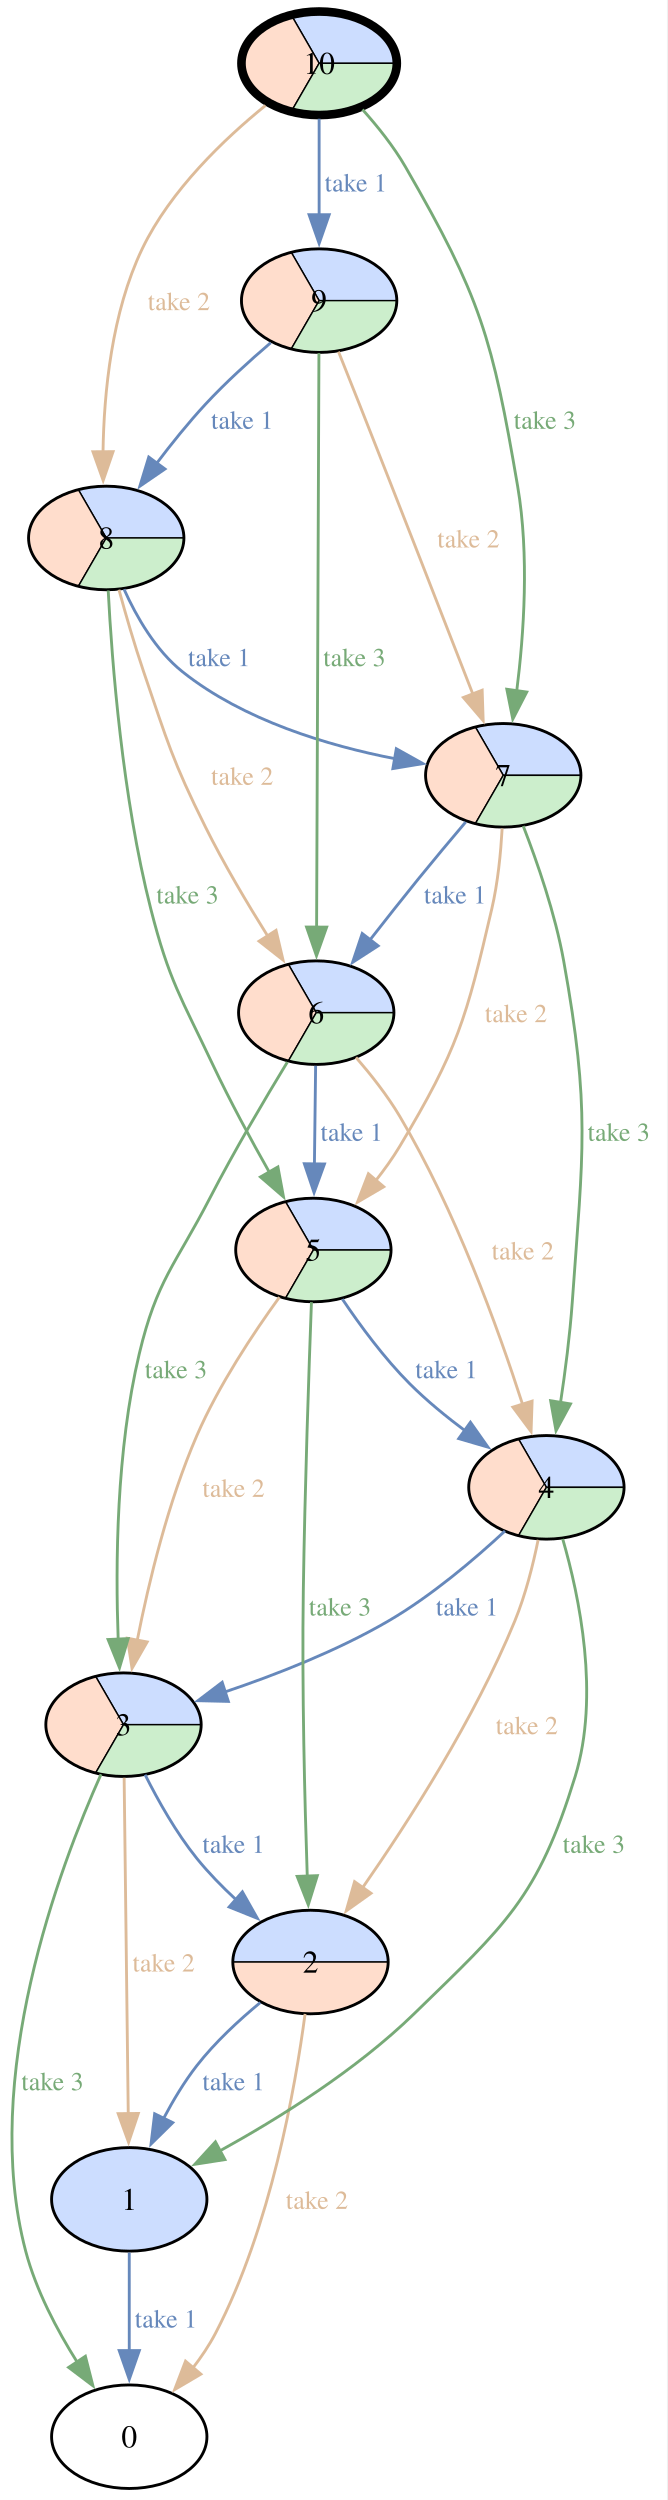
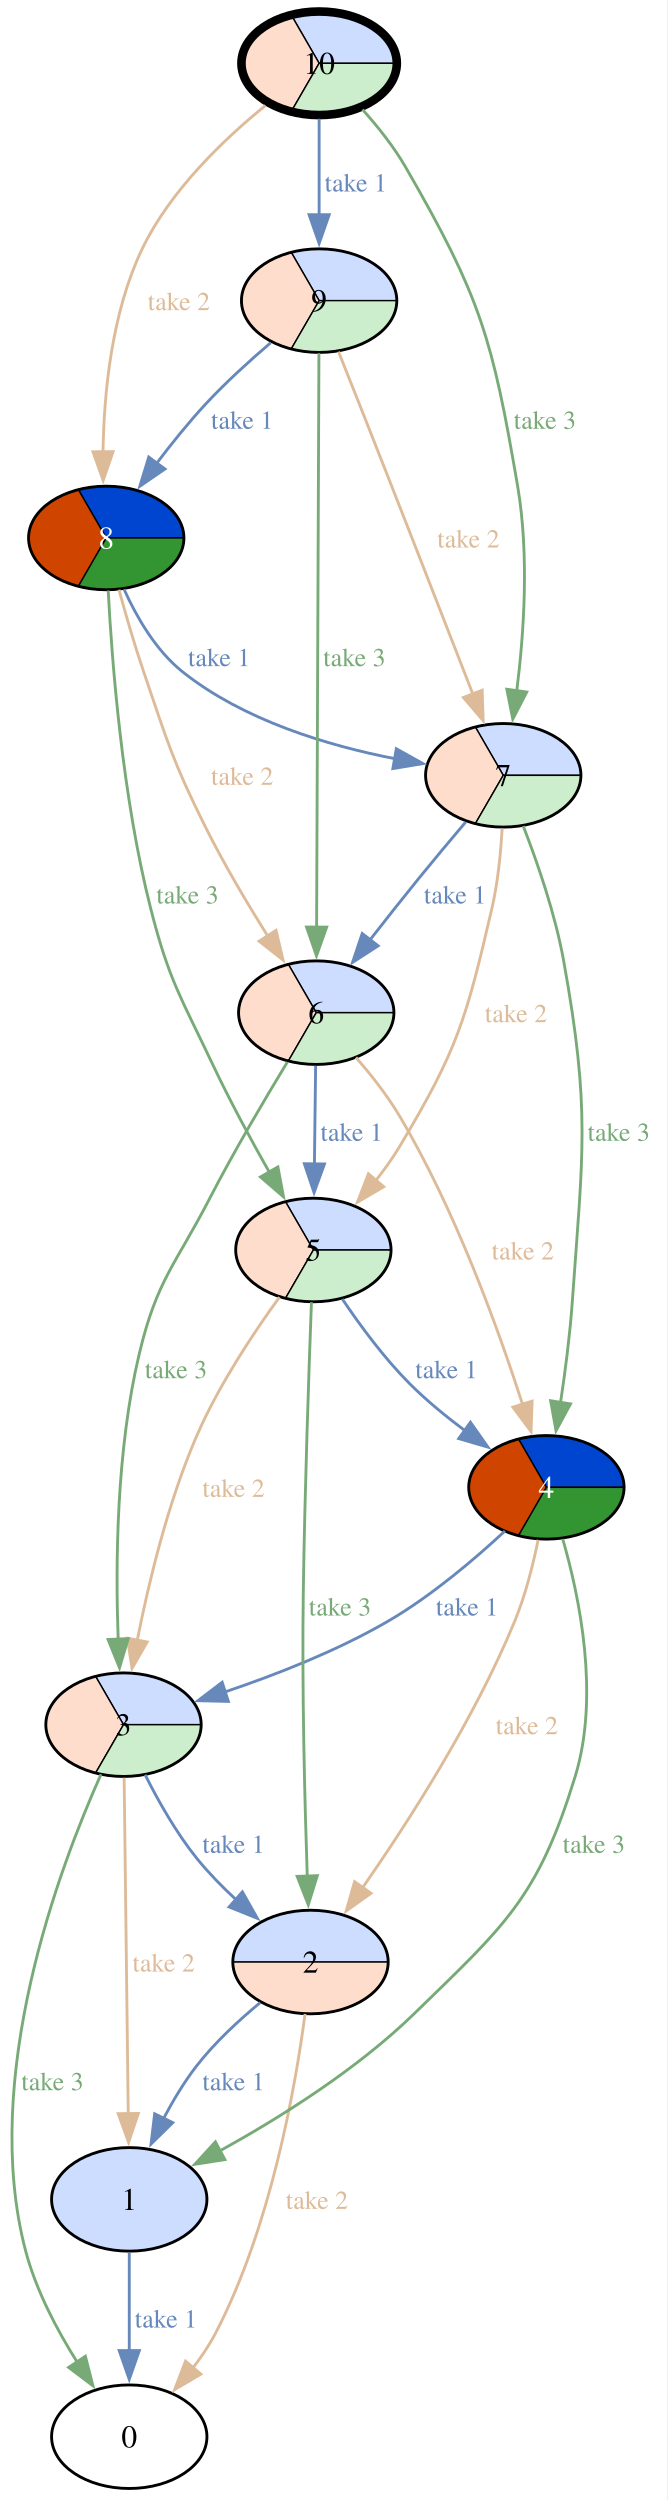
<svg xmlns="http://www.w3.org/2000/svg" width="232pt" height="869pt" viewBox="0.00 0.00 232.00 869.00">
  <g id="graph0" class="graph" transform="scale(1 1) rotate(0) translate(4 865)">
    <polygon fill="white" stroke="none" points="-4,4 -4,-865 227.82,-865 227.82,4 -4,4" />
    <g id="node1" class="node">
      <ellipse fill="none" stroke="black" cx="40.93" cy="-18" rx="27" ry="18" />
      <text xml:space="preserve" text-anchor="middle" x="40.93" y="-14.3" font-family="Times,serif" font-size="11.00">0</text>
    </g>
    <g id="node2" class="node">
      <ellipse fill="#ccddff" stroke="black" cx="40.93" cy="-100.5" rx="27" ry="18" />
      <text xml:space="preserve" text-anchor="middle" x="40.93" y="-96.8" font-family="Times,serif" font-size="11.00">1</text>
    </g>
    <g id="edge1" class="edge">
      <path fill="none" stroke="#6688bb" d="M40.93,-82.03C40.93,-72.01 40.93,-59.18 40.93,-47.71" />
      <polygon fill="#6688bb" stroke="#6688bb" points="44.43,-47.95 40.93,-37.95 37.43,-47.95 44.43,-47.95" />
      <text xml:space="preserve" text-anchor="middle" x="53.68" y="-55.95" font-family="Times,serif" font-size="9.00" fill="#6688bb"> take 1 </text>
    </g>
    <g id="node3" class="node">
      <path fill="#ccddff" stroke="black" stroke-width="0.5" d="M103.93,-183C103.93,-183 130.93,-183 130.93,-183 130.93,-183.59 130.89,-184.18 130.8,-184.76 130.71,-185.35 130.58,-185.93 130.41,-186.51 130.24,-187.09 130.03,-187.66 129.77,-188.23 129.51,-188.79 129.21,-189.34 128.88,-189.89 128.54,-190.43 128.16,-190.97 127.74,-191.49 127.33,-192 126.87,-192.51 126.38,-193 125.89,-193.49 125.36,-193.96 124.8,-194.42 124.24,-194.87 123.65,-195.31 123.02,-195.73 122.4,-196.14 121.74,-196.54 121.06,-196.91 120.38,-197.29 119.67,-197.64 118.93,-197.97 118.2,-198.29 117.44,-198.6 116.66,-198.87 115.88,-199.15 115.08,-199.4 114.26,-199.63 113.45,-199.86 112.61,-200.05 111.77,-200.22 110.92,-200.4 110.07,-200.54 109.2,-200.65 108.33,-200.77 107.46,-200.86 106.58,-200.91 105.7,-200.97 104.81,-201 103.93,-201 103.05,-201 102.16,-200.97 101.28,-200.91 100.41,-200.86 99.53,-200.77 98.66,-200.65 97.8,-200.54 96.94,-200.4 96.09,-200.22 95.25,-200.05 94.42,-199.86 93.6,-199.63 92.78,-199.4 91.98,-199.15 91.2,-198.87 90.42,-198.6 89.67,-198.29 88.93,-197.97 88.2,-197.64 87.49,-197.29 86.8,-196.91 86.12,-196.54 85.46,-196.14 84.84,-195.73 84.21,-195.31 83.62,-194.87 83.06,-194.42 82.5,-193.96 81.97,-193.49 81.48,-193 80.99,-192.51 80.54,-192 80.12,-191.49 79.7,-190.97 79.32,-190.43 78.99,-189.89 78.65,-189.34 78.35,-188.79 78.09,-188.23 77.84,-187.66 77.62,-187.09 77.45,-186.51 77.28,-185.93 77.15,-185.35 77.06,-184.76 76.97,-184.18 76.93,-183.59 76.93,-183 76.93,-183 103.93,-183 103.93,-183" />
      <path fill="#ffddcc" stroke="black" stroke-width="0.5" d="M103.93,-183C103.93,-183 76.93,-183 76.93,-183 76.93,-182.41 76.97,-181.82 77.06,-181.24 77.15,-180.65 77.28,-180.07 77.45,-179.49 77.62,-178.91 77.84,-178.34 78.09,-177.77 78.35,-177.21 78.65,-176.66 78.99,-176.11 79.32,-175.57 79.7,-175.03 80.12,-174.51 80.54,-174 80.99,-173.49 81.48,-173 81.97,-172.51 82.5,-172.04 83.06,-171.58 83.62,-171.13 84.21,-170.69 84.84,-170.27 85.46,-169.86 86.12,-169.46 86.8,-169.09 87.49,-168.71 88.2,-168.36 88.93,-168.03 89.67,-167.71 90.42,-167.4 91.2,-167.13 91.98,-166.85 92.78,-166.6 93.6,-166.37 94.42,-166.14 95.25,-165.95 96.09,-165.78 96.94,-165.6 97.8,-165.46 98.66,-165.35 99.53,-165.23 100.41,-165.14 101.28,-165.09 102.16,-165.03 103.05,-165 103.93,-165 104.81,-165 105.7,-165.03 106.58,-165.09 107.46,-165.14 108.33,-165.23 109.2,-165.35 110.07,-165.46 110.92,-165.6 111.77,-165.78 112.61,-165.95 113.45,-166.14 114.26,-166.37 115.08,-166.6 115.88,-166.85 116.66,-167.13 117.44,-167.4 118.2,-167.71 118.93,-168.03 119.67,-168.36 120.38,-168.71 121.06,-169.09 121.74,-169.46 122.4,-169.86 123.02,-170.27 123.65,-170.69 124.24,-171.13 124.8,-171.58 125.36,-172.04 125.89,-172.51 126.38,-173 126.87,-173.49 127.33,-174 127.74,-174.51 128.16,-175.03 128.54,-175.57 128.88,-176.11 129.21,-176.66 129.51,-177.21 129.77,-177.77 130.03,-178.34 130.24,-178.91 130.41,-179.49 130.58,-180.07 130.71,-180.65 130.8,-181.24 130.89,-181.82 130.93,-182.41 130.93,-183 130.93,-183 103.93,-183 103.93,-183" />
      <ellipse fill="none" stroke="black" cx="103.93" cy="-183" rx="27" ry="18" />
      <text xml:space="preserve" text-anchor="middle" x="103.93" y="-179.3" font-family="Times,serif" font-size="11.00">2</text>
    </g>
    <g id="edge5" class="edge">
      <path fill="none" stroke="#ddbb99" d="M102.04,-164.96C98.68,-139.57 90.13,-90.83 70.93,-54 68.73,-49.77 65.92,-45.61 62.91,-41.72" />
      <polygon fill="#ddbb99" stroke="#ddbb99" points="65.83,-39.75 56.7,-34.37 60.49,-44.27 65.83,-39.75" />
      <text xml:space="preserve" text-anchor="middle" x="106.17" y="-97.2" font-family="Times,serif" font-size="9.00" fill="#ddbb99"> take 2 </text>
    </g>
    <g id="edge6" class="edge">
      <path fill="none" stroke="#6688bb" d="M86.48,-168.92C79.08,-162.81 70.73,-155.1 64.43,-147 60.09,-141.43 56.19,-134.93 52.86,-128.62" />
      <polygon fill="#6688bb" stroke="#6688bb" points="56.05,-127.17 48.5,-119.74 49.76,-130.25 56.05,-127.17" />
      <text xml:space="preserve" text-anchor="middle" x="77.18" y="-138.45" font-family="Times,serif" font-size="9.00" fill="#6688bb"> take 1 </text>
    </g>
    <g id="node4" class="node">
      <path fill="#ccddff" stroke="black" stroke-width="0.5" d="M38.93,-265.5C38.93,-265.5 65.93,-265.5 65.93,-265.5 65.93,-266.23 65.87,-266.95 65.73,-267.68 65.6,-268.4 65.4,-269.11 65.14,-269.82 64.88,-270.52 64.56,-271.22 64.17,-271.9 63.78,-272.58 63.33,-273.24 62.82,-273.88 62.31,-274.53 61.75,-275.15 61.13,-275.75 60.51,-276.35 59.83,-276.92 59.11,-277.46 58.38,-278 57.61,-278.52 56.79,-279 55.97,-279.48 55.11,-279.93 54.21,-280.34 53.31,-280.75 52.38,-281.13 51.41,-281.46 50.45,-281.8 49.45,-282.09 48.43,-282.35 47.41,-282.61 46.36,-282.82 45.3,-282.99 44.24,-283.16 43.17,-283.29 42.09,-283.38 41,-283.46 39.91,-283.5 38.82,-283.5 37.73,-283.5 36.64,-283.45 35.56,-283.36 34.48,-283.27 33.41,-283.13 32.35,-282.96 31.29,-282.78 30.25,-282.56 29.23,-282.3 29.23,-282.3 38.93,-265.5 38.93,-265.5" />
      <path fill="#ffddcc" stroke="black" stroke-width="0.5" d="M38.93,-265.5C38.93,-265.5 29.23,-282.3 29.23,-282.3 27.97,-281.97 26.74,-281.59 25.57,-281.14 24.39,-280.69 23.26,-280.19 22.2,-279.63 21.14,-279.07 20.14,-278.46 19.21,-277.8 18.29,-277.14 17.44,-276.43 16.67,-275.69 15.91,-274.94 15.22,-274.16 14.63,-273.35 14.04,-272.54 13.55,-271.7 13.14,-270.83 12.74,-269.97 12.44,-269.09 12.24,-268.2 12.03,-267.3 11.93,-266.4 11.93,-265.5 11.93,-264.6 12.03,-263.7 12.24,-262.8 12.44,-261.91 12.74,-261.03 13.14,-260.17 13.55,-259.3 14.04,-258.46 14.63,-257.65 15.22,-256.84 15.91,-256.06 16.67,-255.31 17.44,-254.57 18.29,-253.86 19.21,-253.2 20.14,-252.54 21.14,-251.93 22.2,-251.37 23.26,-250.81 24.39,-250.31 25.57,-249.86 26.74,-249.41 27.97,-249.03 29.23,-248.7 29.23,-248.7 38.93,-265.5 38.93,-265.5" />
      <path fill="#cceecc" stroke="black" stroke-width="0.5" d="M38.93,-265.5C38.93,-265.5 29.23,-248.7 29.23,-248.7 30.25,-248.44 31.29,-248.22 32.35,-248.04 33.41,-247.87 34.48,-247.73 35.56,-247.64 36.64,-247.55 37.73,-247.5 38.82,-247.5 39.91,-247.5 41,-247.54 42.09,-247.62 43.17,-247.71 44.24,-247.84 45.3,-248.01 46.36,-248.18 47.41,-248.39 48.43,-248.65 49.45,-248.91 50.45,-249.2 51.41,-249.54 52.38,-249.87 53.31,-250.25 54.21,-250.66 55.11,-251.07 55.97,-251.52 56.79,-252 57.61,-252.48 58.38,-253 59.11,-253.54 59.83,-254.08 60.51,-254.65 61.13,-255.25 61.75,-255.85 62.31,-256.47 62.82,-257.12 63.33,-257.76 63.78,-258.42 64.17,-259.1 64.56,-259.78 64.88,-260.48 65.14,-261.18 65.4,-261.89 65.6,-262.6 65.73,-263.32 65.87,-264.05 65.93,-264.77 65.93,-265.5 65.93,-265.5 38.93,-265.5 38.93,-265.5" />
      <ellipse fill="none" stroke="black" cx="38.93" cy="-265.5" rx="27" ry="18" />
      <text xml:space="preserve" text-anchor="middle" x="38.93" y="-261.8" font-family="Times,serif" font-size="11.00">3</text>
    </g>
    <g id="edge7" class="edge">
      <path fill="none" stroke="#77aa77" d="M31.12,-248.26C16.75,-216.23 -10.97,-142.8 4.93,-82.5 8.52,-68.9 15.77,-55.15 22.82,-43.94" />
      <polygon fill="#77aa77" stroke="#77aa77" points="25.68,-45.97 28.3,-35.7 19.85,-42.09 25.68,-45.97" />
      <text xml:space="preserve" text-anchor="middle" x="14.24" y="-138.45" font-family="Times,serif" font-size="9.00" fill="#77aa77"> take 3 </text>
    </g>
    <g id="edge8" class="edge">
      <path fill="none" stroke="#ddbb99" d="M39.15,-247.06C39.49,-219.11 40.16,-164.04 40.58,-130.22" />
      <polygon fill="#ddbb99" stroke="#ddbb99" points="44.08,-130.37 40.7,-120.33 37.08,-130.29 44.08,-130.37" />
      <text xml:space="preserve" text-anchor="middle" x="52.88" y="-179.7" font-family="Times,serif" font-size="9.00" fill="#ddbb99"> take 2 </text>
    </g>
    <g id="edge9" class="edge">
      <path fill="none" stroke="#6688bb" d="M46.44,-248.09C50.98,-239.05 57.27,-227.88 64.43,-219 68.46,-214.01 73.23,-209.13 78.05,-204.67" />
      <polygon fill="#6688bb" stroke="#6688bb" points="80.25,-207.4 85.47,-198.18 75.64,-202.13 80.25,-207.4" />
      <text xml:space="preserve" text-anchor="middle" x="77.18" y="-220.95" font-family="Times,serif" font-size="9.00" fill="#6688bb"> take 1 </text>
    </g>
    <g id="node5" class="node">
-       <path fill="#ccddff" stroke="black" stroke-width="0.5" d="M185.93,-348C185.93,-348 212.93,-348 212.93,-348 212.93,-348.73 212.87,-349.45 212.73,-350.18 212.6,-350.9 212.4,-351.61 212.14,-352.32 211.88,-353.02 211.56,-353.72 211.17,-354.4 210.78,-355.08 210.33,-355.74 209.82,-356.38 209.31,-357.03 208.75,-357.65 208.13,-358.25 207.51,-358.85 206.83,-359.42 206.11,-359.96 205.38,-360.5 204.61,-361.02 203.79,-361.5 202.97,-361.98 202.11,-362.43 201.21,-362.84 200.31,-363.25 199.38,-363.63 198.41,-363.96 197.45,-364.3 196.45,-364.59 195.43,-364.85 194.41,-365.11 193.36,-365.32 192.3,-365.49 191.24,-365.66 190.17,-365.79 189.09,-365.88 188,-365.96 186.91,-366 185.82,-366 184.73,-366 183.64,-365.95 182.56,-365.86 181.48,-365.77 180.41,-365.63 179.35,-365.46 178.29,-365.28 177.25,-365.06 176.23,-364.8 176.23,-364.8 185.93,-348 185.93,-348" />
-       <path fill="#ffddcc" stroke="black" stroke-width="0.5" d="M185.93,-348C185.93,-348 176.23,-364.8 176.23,-364.8 174.97,-364.47 173.74,-364.09 172.57,-363.64 171.39,-363.19 170.26,-362.69 169.2,-362.13 168.14,-361.57 167.14,-360.96 166.21,-360.3 165.29,-359.64 164.44,-358.93 163.67,-358.19 162.91,-357.44 162.22,-356.66 161.63,-355.85 161.04,-355.04 160.55,-354.2 160.14,-353.33 159.74,-352.47 159.44,-351.59 159.24,-350.7 159.03,-349.8 158.93,-348.9 158.93,-348 158.93,-347.1 159.03,-346.2 159.24,-345.3 159.44,-344.41 159.74,-343.53 160.14,-342.67 160.55,-341.8 161.04,-340.96 161.63,-340.15 162.22,-339.34 162.91,-338.56 163.67,-337.81 164.44,-337.07 165.29,-336.36 166.21,-335.7 167.14,-335.04 168.14,-334.43 169.2,-333.87 170.26,-333.31 171.39,-332.81 172.57,-332.36 173.74,-331.91 174.97,-331.53 176.23,-331.2 176.23,-331.2 185.93,-348 185.93,-348" />
-       <path fill="#cceecc" stroke="black" stroke-width="0.5" d="M185.93,-348C185.93,-348 176.23,-331.2 176.23,-331.2 177.25,-330.94 178.29,-330.72 179.35,-330.54 180.41,-330.37 181.48,-330.23 182.56,-330.14 183.64,-330.05 184.73,-330 185.82,-330 186.91,-330 188,-330.04 189.09,-330.12 190.17,-330.21 191.24,-330.34 192.3,-330.51 193.36,-330.68 194.41,-330.89 195.43,-331.15 196.45,-331.41 197.45,-331.7 198.41,-332.04 199.38,-332.37 200.31,-332.75 201.21,-333.16 202.11,-333.57 202.97,-334.02 203.79,-334.5 204.61,-334.98 205.38,-335.5 206.11,-336.04 206.83,-336.58 207.51,-337.15 208.13,-337.75 208.75,-338.35 209.31,-338.97 209.82,-339.62 210.33,-340.26 210.78,-340.92 211.17,-341.6 211.56,-342.28 211.88,-342.98 212.14,-343.68 212.4,-344.39 212.6,-345.1 212.73,-345.82 212.87,-346.55 212.93,-347.27 212.93,-348 212.93,-348 185.93,-348 185.93,-348" />
+       <path fill="#0045cf" stroke="black" stroke-width="0.5" d="M185.93,-348C185.93,-348 212.93,-348 212.93,-348 212.93,-348.73 212.87,-349.45 212.73,-350.18 212.6,-350.9 212.4,-351.61 212.14,-352.32 211.88,-353.02 211.56,-353.72 211.17,-354.4 210.78,-355.08 210.33,-355.74 209.82,-356.38 209.31,-357.03 208.75,-357.65 208.13,-358.25 207.51,-358.85 206.83,-359.42 206.11,-359.96 205.38,-360.5 204.61,-361.02 203.79,-361.5 202.97,-361.98 202.11,-362.43 201.21,-362.84 200.31,-363.25 199.38,-363.63 198.41,-363.96 197.45,-364.3 196.45,-364.59 195.43,-364.85 194.41,-365.11 193.36,-365.32 192.3,-365.49 191.24,-365.66 190.17,-365.79 189.09,-365.88 188,-365.96 186.91,-366 185.82,-366 184.73,-366 183.64,-365.95 182.56,-365.86 181.48,-365.77 180.41,-365.63 179.35,-365.46 178.29,-365.28 177.25,-365.06 176.23,-364.8 176.23,-364.8 185.93,-348 185.93,-348" />
+       <path fill="#cf4500" stroke="black" stroke-width="0.5" d="M185.93,-348C185.93,-348 176.23,-364.8 176.23,-364.8 174.97,-364.47 173.74,-364.09 172.57,-363.64 171.39,-363.19 170.26,-362.69 169.2,-362.13 168.14,-361.57 167.14,-360.96 166.21,-360.3 165.29,-359.64 164.44,-358.93 163.67,-358.19 162.91,-357.44 162.22,-356.66 161.63,-355.85 161.04,-355.04 160.55,-354.2 160.14,-353.33 159.74,-352.47 159.44,-351.59 159.24,-350.7 159.03,-349.8 158.93,-348.9 158.93,-348 158.93,-347.1 159.03,-346.2 159.24,-345.3 159.44,-344.41 159.74,-343.53 160.14,-342.67 160.55,-341.8 161.04,-340.96 161.63,-340.15 162.22,-339.34 162.91,-338.56 163.67,-337.81 164.44,-337.07 165.29,-336.36 166.21,-335.7 167.14,-335.04 168.14,-334.43 169.2,-333.87 170.26,-333.31 171.39,-332.81 172.57,-332.36 173.74,-331.91 174.97,-331.53 176.23,-331.2 176.23,-331.2 185.93,-348 185.93,-348" />
+       <path fill="#329532" stroke="black" stroke-width="0.5" d="M185.93,-348C185.93,-348 176.23,-331.2 176.23,-331.2 177.25,-330.94 178.29,-330.72 179.35,-330.54 180.41,-330.37 181.48,-330.23 182.56,-330.14 183.64,-330.05 184.73,-330 185.82,-330 186.91,-330 188,-330.04 189.09,-330.12 190.17,-330.21 191.24,-330.34 192.3,-330.51 193.36,-330.68 194.41,-330.89 195.43,-331.15 196.45,-331.41 197.45,-331.7 198.41,-332.04 199.38,-332.37 200.31,-332.75 201.21,-333.16 202.11,-333.57 202.97,-334.02 203.79,-334.5 204.61,-334.98 205.38,-335.5 206.11,-336.04 206.83,-336.58 207.51,-337.15 208.13,-337.75 208.75,-338.35 209.31,-338.97 209.82,-339.62 210.33,-340.26 210.78,-340.92 211.17,-341.6 211.56,-342.28 211.88,-342.98 212.14,-343.68 212.4,-344.39 212.6,-345.1 212.73,-345.82 212.87,-346.55 212.93,-347.27 212.93,-348 212.93,-348 185.93,-348 185.93,-348" />
      <ellipse fill="none" stroke="black" cx="185.93" cy="-348" rx="27" ry="18" />
-       <text xml:space="preserve" text-anchor="middle" x="185.93" y="-344.3" font-family="Times,serif" font-size="11.00">4</text>
+       <text xml:space="preserve" text-anchor="middle" x="185.93" y="-344.3" font-family="Times,serif" font-size="11.00" fill="white">4</text>
    </g>
    <g id="edge10" class="edge">
      <path fill="none" stroke="#77aa77" d="M191.6,-330.05C197.43,-309.93 204.55,-275.55 195.93,-247.5 182.91,-205.14 171.67,-195.93 139.93,-165 119.91,-145.5 93,-128.7 72.29,-117.28" />
      <polygon fill="#77aa77" stroke="#77aa77" points="74.18,-114.33 63.72,-112.69 70.88,-120.5 74.18,-114.33" />
      <text xml:space="preserve" text-anchor="middle" x="202.42" y="-220.95" font-family="Times,serif" font-size="9.00" fill="#77aa77"> take 3 </text>
    </g>
    <g id="edge11" class="edge">
      <path fill="none" stroke="#ddbb99" d="M183.06,-329.76C181.29,-321.08 178.64,-310.52 174.93,-301.5 160.95,-267.52 138.05,-231.85 122.05,-208.85" />
      <polygon fill="#ddbb99" stroke="#ddbb99" points="124.96,-206.9 116.33,-200.75 119.25,-210.94 124.96,-206.9" />
      <text xml:space="preserve" text-anchor="middle" x="179.13" y="-262.2" font-family="Times,serif" font-size="9.00" fill="#ddbb99"> take 2 </text>
    </g>
    <g id="edge12" class="edge">
      <path fill="none" stroke="#6688bb" d="M171.52,-332.82C160.97,-323.02 145.92,-310.23 130.93,-301.5 113.16,-291.15 91.77,-282.8 74.09,-276.85" />
      <polygon fill="#6688bb" stroke="#6688bb" points="75.38,-273.59 64.79,-273.84 73.23,-280.25 75.38,-273.59" />
      <text xml:space="preserve" text-anchor="middle" x="158.34" y="-303.45" font-family="Times,serif" font-size="9.00" fill="#6688bb"> take 1 </text>
    </g>
    <g id="node6" class="node">
      <path fill="#ccddff" stroke="black" stroke-width="0.5" d="M104.93,-430.5C104.93,-430.5 131.93,-430.5 131.93,-430.5 131.93,-431.23 131.87,-431.95 131.73,-432.68 131.6,-433.4 131.4,-434.11 131.14,-434.82 130.88,-435.52 130.56,-436.22 130.17,-436.9 129.78,-437.58 129.33,-438.24 128.82,-438.88 128.31,-439.53 127.75,-440.15 127.13,-440.75 126.51,-441.35 125.83,-441.92 125.11,-442.46 124.38,-443 123.61,-443.52 122.79,-444 121.97,-444.48 121.11,-444.93 120.21,-445.34 119.31,-445.75 118.38,-446.13 117.41,-446.46 116.45,-446.8 115.45,-447.09 114.43,-447.35 113.41,-447.61 112.36,-447.82 111.3,-447.99 110.24,-448.16 109.17,-448.29 108.09,-448.38 107,-448.46 105.91,-448.5 104.82,-448.5 103.73,-448.5 102.64,-448.45 101.56,-448.36 100.48,-448.27 99.41,-448.13 98.35,-447.96 97.29,-447.78 96.25,-447.56 95.23,-447.3 95.23,-447.3 104.93,-430.5 104.93,-430.5" />
      <path fill="#ffddcc" stroke="black" stroke-width="0.5" d="M104.93,-430.5C104.93,-430.5 95.23,-447.3 95.23,-447.3 93.97,-446.97 92.74,-446.59 91.57,-446.14 90.39,-445.69 89.26,-445.19 88.2,-444.63 87.14,-444.07 86.14,-443.46 85.21,-442.8 84.29,-442.14 83.44,-441.43 82.67,-440.69 81.91,-439.94 81.22,-439.16 80.63,-438.35 80.04,-437.54 79.55,-436.7 79.14,-435.83 78.74,-434.97 78.44,-434.09 78.24,-433.2 78.03,-432.3 77.93,-431.4 77.93,-430.5 77.93,-429.6 78.03,-428.7 78.24,-427.8 78.44,-426.91 78.74,-426.03 79.14,-425.17 79.55,-424.3 80.04,-423.46 80.63,-422.65 81.22,-421.84 81.91,-421.06 82.67,-420.31 83.44,-419.57 84.29,-418.86 85.21,-418.2 86.14,-417.54 87.14,-416.93 88.2,-416.37 89.26,-415.81 90.39,-415.31 91.57,-414.86 92.74,-414.41 93.97,-414.03 95.23,-413.7 95.23,-413.7 104.93,-430.5 104.93,-430.5" />
      <path fill="#cceecc" stroke="black" stroke-width="0.5" d="M104.93,-430.5C104.93,-430.5 95.23,-413.7 95.23,-413.7 96.25,-413.44 97.29,-413.22 98.35,-413.04 99.41,-412.87 100.48,-412.73 101.56,-412.64 102.64,-412.55 103.73,-412.5 104.82,-412.5 105.91,-412.5 107,-412.54 108.09,-412.62 109.17,-412.71 110.24,-412.84 111.3,-413.01 112.36,-413.18 113.41,-413.39 114.43,-413.65 115.45,-413.91 116.45,-414.2 117.41,-414.54 118.38,-414.87 119.31,-415.25 120.21,-415.66 121.11,-416.07 121.97,-416.52 122.79,-417 123.61,-417.48 124.38,-418 125.11,-418.54 125.83,-419.08 126.51,-419.65 127.13,-420.25 127.75,-420.85 128.31,-421.47 128.82,-422.12 129.33,-422.76 129.78,-423.42 130.17,-424.1 130.56,-424.78 130.88,-425.48 131.14,-426.18 131.4,-426.89 131.6,-427.6 131.73,-428.32 131.87,-429.05 131.93,-429.77 131.93,-430.5 131.93,-430.5 104.93,-430.5 104.93,-430.5" />
      <ellipse fill="none" stroke="black" cx="104.93" cy="-430.5" rx="27" ry="18" />
      <text xml:space="preserve" text-anchor="middle" x="104.93" y="-426.8" font-family="Times,serif" font-size="11.00">5</text>
    </g>
    <g id="edge13" class="edge">
      <path fill="none" stroke="#77aa77" d="M104.26,-412.38C103.4,-389.51 101.96,-347.71 101.43,-312 100.92,-277.85 101.93,-238.58 102.81,-212.64" />
      <polygon fill="#77aa77" stroke="#77aa77" points="106.3,-213.02 103.16,-202.9 99.3,-212.77 106.3,-213.02" />
      <text xml:space="preserve" text-anchor="middle" x="114.18" y="-303.45" font-family="Times,serif" font-size="9.00" fill="#77aa77"> take 3 </text>
    </g>
    <g id="edge14" class="edge">
      <path fill="none" stroke="#ddbb99" d="M93.13,-414.1C84.13,-401.7 72.03,-383.51 64.43,-366 54.45,-343 47.74,-315.24 43.72,-294.9" />
      <polygon fill="#ddbb99" stroke="#ddbb99" points="47.16,-294.26 41.89,-285.07 40.28,-295.55 47.16,-294.26" />
      <text xml:space="preserve" text-anchor="middle" x="77.18" y="-344.7" font-family="Times,serif" font-size="9.00" fill="#ddbb99"> take 2 </text>
    </g>
    <g id="edge15" class="edge">
      <path fill="none" stroke="#6688bb" d="M115.02,-413.41C121.18,-404.26 129.55,-392.88 138.43,-384 144.31,-378.12 151.23,-372.46 157.94,-367.46" />
      <polygon fill="#6688bb" stroke="#6688bb" points="159.52,-370.63 165.62,-361.97 155.45,-364.94 159.52,-370.63" />
      <text xml:space="preserve" text-anchor="middle" x="151.18" y="-385.95" font-family="Times,serif" font-size="9.00" fill="#6688bb"> take 1 </text>
    </g>
    <g id="node7" class="node">
      <path fill="#ccddff" stroke="black" stroke-width="0.5" d="M105.93,-513C105.93,-513 132.93,-513 132.93,-513 132.93,-513.73 132.87,-514.45 132.73,-515.18 132.6,-515.9 132.4,-516.61 132.14,-517.32 131.88,-518.02 131.56,-518.72 131.17,-519.4 130.78,-520.08 130.33,-520.74 129.82,-521.38 129.31,-522.03 128.75,-522.65 128.13,-523.25 127.51,-523.85 126.83,-524.42 126.11,-524.96 125.38,-525.5 124.61,-526.02 123.79,-526.5 122.97,-526.98 122.11,-527.43 121.21,-527.84 120.31,-528.25 119.38,-528.63 118.41,-528.96 117.45,-529.3 116.45,-529.59 115.43,-529.85 114.41,-530.11 113.36,-530.32 112.3,-530.49 111.24,-530.66 110.17,-530.79 109.09,-530.88 108,-530.96 106.91,-531 105.82,-531 104.73,-531 103.64,-530.95 102.56,-530.86 101.48,-530.77 100.41,-530.63 99.35,-530.46 98.29,-530.28 97.25,-530.06 96.23,-529.8 96.23,-529.8 105.93,-513 105.93,-513" />
      <path fill="#ffddcc" stroke="black" stroke-width="0.5" d="M105.93,-513C105.93,-513 96.23,-529.8 96.23,-529.8 94.97,-529.47 93.74,-529.09 92.57,-528.64 91.39,-528.19 90.26,-527.69 89.2,-527.13 88.14,-526.57 87.14,-525.96 86.21,-525.3 85.29,-524.64 84.44,-523.93 83.67,-523.19 82.91,-522.44 82.22,-521.66 81.63,-520.85 81.04,-520.04 80.55,-519.2 80.14,-518.33 79.74,-517.47 79.44,-516.59 79.24,-515.7 79.03,-514.8 78.93,-513.9 78.93,-513 78.93,-512.1 79.03,-511.2 79.24,-510.3 79.44,-509.41 79.74,-508.53 80.14,-507.67 80.55,-506.8 81.04,-505.96 81.63,-505.15 82.22,-504.34 82.91,-503.56 83.67,-502.81 84.44,-502.07 85.29,-501.36 86.21,-500.7 87.14,-500.04 88.14,-499.43 89.2,-498.87 90.26,-498.31 91.39,-497.81 92.57,-497.36 93.74,-496.91 94.97,-496.53 96.23,-496.2 96.23,-496.2 105.93,-513 105.93,-513" />
      <path fill="#cceecc" stroke="black" stroke-width="0.5" d="M105.93,-513C105.93,-513 96.23,-496.2 96.23,-496.2 97.25,-495.94 98.29,-495.72 99.35,-495.54 100.41,-495.37 101.48,-495.23 102.56,-495.14 103.64,-495.05 104.73,-495 105.82,-495 106.91,-495 108,-495.04 109.09,-495.12 110.17,-495.21 111.24,-495.34 112.3,-495.51 113.36,-495.68 114.41,-495.89 115.43,-496.15 116.45,-496.41 117.45,-496.7 118.41,-497.04 119.38,-497.37 120.31,-497.75 121.21,-498.16 122.11,-498.57 122.97,-499.02 123.79,-499.5 124.61,-499.98 125.38,-500.5 126.11,-501.04 126.83,-501.58 127.51,-502.15 128.13,-502.75 128.75,-503.35 129.31,-503.97 129.82,-504.62 130.33,-505.26 130.78,-505.92 131.17,-506.6 131.56,-507.28 131.88,-507.98 132.14,-508.68 132.4,-509.39 132.6,-510.1 132.73,-510.82 132.87,-511.55 132.93,-512.27 132.93,-513 132.93,-513 105.93,-513 105.93,-513" />
      <ellipse fill="none" stroke="black" cx="105.93" cy="-513" rx="27" ry="18" />
      <text xml:space="preserve" text-anchor="middle" x="105.93" y="-509.3" font-family="Times,serif" font-size="11.00">6</text>
    </g>
    <g id="edge16" class="edge">
      <path fill="none" stroke="#77aa77" d="M95.88,-495.81C88.16,-483.13 77.42,-464.94 68.93,-448.5 56.84,-425.08 50.55,-420.13 44.43,-394.5 36.45,-361.07 36.1,-321.36 37.08,-295.13" />
      <polygon fill="#77aa77" stroke="#77aa77" points="40.56,-295.43 37.54,-285.28 33.57,-295.1 40.56,-295.43" />
      <text xml:space="preserve" text-anchor="middle" x="57.18" y="-385.95" font-family="Times,serif" font-size="9.00" fill="#77aa77"> take 3 </text>
    </g>
    <g id="edge17" class="edge">
      <path fill="none" stroke="#ddbb99" d="M119.74,-497.44C124.96,-491.43 130.66,-484.19 134.93,-477 154.18,-444.56 169.06,-403.53 177.66,-376.79" />
      <polygon fill="#ddbb99" stroke="#ddbb99" points="180.96,-377.97 180.6,-367.38 174.28,-375.88 180.96,-377.97" />
      <text xml:space="preserve" text-anchor="middle" x="177.73" y="-427.2" font-family="Times,serif" font-size="9.00" fill="#ddbb99"> take 2 </text>
    </g>
    <g id="edge18" class="edge">
      <path fill="none" stroke="#6688bb" d="M105.71,-494.53C105.59,-484.51 105.43,-471.68 105.29,-460.21" />
      <polygon fill="#6688bb" stroke="#6688bb" points="108.79,-460.4 105.17,-450.45 101.79,-460.49 108.79,-460.4" />
      <text xml:space="preserve" text-anchor="middle" x="118.24" y="-468.45" font-family="Times,serif" font-size="9.00" fill="#6688bb"> take 1 </text>
    </g>
    <g id="node8" class="node">
      <path fill="#ccddff" stroke="black" stroke-width="0.5" d="M170.93,-595.5C170.93,-595.5 197.93,-595.5 197.93,-595.5 197.93,-596.23 197.87,-596.95 197.73,-597.68 197.6,-598.4 197.4,-599.11 197.14,-599.82 196.88,-600.52 196.56,-601.22 196.17,-601.9 195.78,-602.58 195.33,-603.24 194.82,-603.88 194.31,-604.53 193.75,-605.15 193.13,-605.75 192.51,-606.35 191.83,-606.92 191.11,-607.46 190.38,-608 189.61,-608.52 188.79,-609 187.97,-609.48 187.11,-609.93 186.21,-610.34 185.31,-610.75 184.38,-611.13 183.41,-611.46 182.45,-611.8 181.45,-612.09 180.43,-612.35 179.41,-612.61 178.36,-612.82 177.3,-612.99 176.24,-613.16 175.17,-613.29 174.09,-613.38 173,-613.46 171.91,-613.5 170.82,-613.5 169.73,-613.5 168.64,-613.45 167.56,-613.36 166.48,-613.27 165.41,-613.13 164.35,-612.96 163.29,-612.78 162.25,-612.56 161.23,-612.3 161.23,-612.3 170.93,-595.5 170.93,-595.5" />
      <path fill="#ffddcc" stroke="black" stroke-width="0.5" d="M170.93,-595.5C170.93,-595.5 161.23,-612.3 161.23,-612.3 159.97,-611.97 158.74,-611.59 157.57,-611.14 156.39,-610.69 155.26,-610.19 154.2,-609.63 153.14,-609.07 152.14,-608.46 151.21,-607.8 150.29,-607.14 149.44,-606.43 148.67,-605.69 147.91,-604.94 147.22,-604.16 146.63,-603.35 146.04,-602.54 145.55,-601.7 145.14,-600.83 144.74,-599.97 144.44,-599.09 144.24,-598.2 144.03,-597.3 143.93,-596.4 143.93,-595.5 143.93,-594.6 144.03,-593.7 144.24,-592.8 144.44,-591.91 144.74,-591.03 145.14,-590.17 145.55,-589.3 146.04,-588.46 146.63,-587.65 147.22,-586.84 147.91,-586.06 148.67,-585.31 149.44,-584.57 150.29,-583.86 151.21,-583.2 152.14,-582.54 153.14,-581.93 154.2,-581.37 155.26,-580.81 156.39,-580.31 157.57,-579.86 158.74,-579.41 159.97,-579.03 161.23,-578.7 161.23,-578.7 170.93,-595.5 170.93,-595.5" />
      <path fill="#cceecc" stroke="black" stroke-width="0.5" d="M170.93,-595.5C170.93,-595.5 161.23,-578.7 161.23,-578.7 162.25,-578.44 163.29,-578.22 164.35,-578.04 165.41,-577.87 166.48,-577.73 167.56,-577.64 168.64,-577.55 169.73,-577.5 170.82,-577.5 171.91,-577.5 173,-577.54 174.09,-577.62 175.17,-577.71 176.24,-577.84 177.3,-578.01 178.36,-578.18 179.41,-578.39 180.43,-578.65 181.45,-578.91 182.45,-579.2 183.41,-579.54 184.38,-579.87 185.31,-580.25 186.21,-580.66 187.11,-581.07 187.97,-581.52 188.79,-582 189.61,-582.48 190.38,-583 191.11,-583.54 191.83,-584.08 192.51,-584.65 193.13,-585.25 193.75,-585.85 194.31,-586.47 194.82,-587.12 195.33,-587.76 195.78,-588.42 196.17,-589.1 196.56,-589.78 196.88,-590.48 197.14,-591.18 197.4,-591.89 197.6,-592.6 197.73,-593.32 197.87,-594.05 197.93,-594.77 197.93,-595.5 197.93,-595.5 170.93,-595.5 170.93,-595.5" />
      <ellipse fill="none" stroke="black" cx="170.93" cy="-595.5" rx="27" ry="18" />
      <text xml:space="preserve" text-anchor="middle" x="170.93" y="-591.8" font-family="Times,serif" font-size="11.00">7</text>
    </g>
    <g id="edge19" class="edge">
      <path fill="none" stroke="#77aa77" d="M177.88,-577.86C182.78,-565.24 188.99,-547.34 191.93,-531 201.25,-479.15 198.64,-465.05 194.93,-412.5 194.11,-400.92 192.47,-388.23 190.81,-377.27" />
      <polygon fill="#77aa77" stroke="#77aa77" points="194.31,-377 189.27,-367.67 187.4,-378.1 194.31,-377" />
      <text xml:space="preserve" text-anchor="middle" x="211.07" y="-468.45" font-family="Times,serif" font-size="9.00" fill="#77aa77"> take 3 </text>
    </g>
    <g id="edge20" class="edge">
      <path fill="none" stroke="#ddbb99" d="M170.55,-577.03C170.07,-568.49 169.05,-558.11 166.93,-549 158.01,-510.7 155.13,-500.25 134.93,-466.5 132.48,-462.41 129.54,-458.32 126.48,-454.46" />
      <polygon fill="#ddbb99" stroke="#ddbb99" points="129.39,-452.48 120.25,-447.12 124.06,-457.01 129.39,-452.48" />
      <text xml:space="preserve" text-anchor="middle" x="175.36" y="-509.7" font-family="Times,serif" font-size="9.00" fill="#ddbb99"> take 2 </text>
    </g>
    <g id="edge21" class="edge">
      <path fill="none" stroke="#6688bb" d="M157.88,-579.27C152.71,-573.17 146.74,-566.04 141.43,-559.5 135.88,-552.65 129.95,-545.14 124.55,-538.22" />
      <polygon fill="#6688bb" stroke="#6688bb" points="127.44,-536.23 118.55,-530.48 121.91,-540.52 127.44,-536.23" />
      <text xml:space="preserve" text-anchor="middle" x="154.18" y="-550.95" font-family="Times,serif" font-size="9.00" fill="#6688bb"> take 1 </text>
    </g>
    <g id="node9" class="node">
-       <path fill="#ccddff" stroke="black" stroke-width="0.5" d="M32.93,-678C32.93,-678 59.93,-678 59.93,-678 59.93,-678.73 59.87,-679.45 59.73,-680.18 59.6,-680.9 59.4,-681.61 59.14,-682.32 58.88,-683.02 58.56,-683.72 58.17,-684.4 57.78,-685.08 57.33,-685.74 56.82,-686.38 56.31,-687.03 55.75,-687.65 55.13,-688.25 54.51,-688.85 53.83,-689.42 53.11,-689.96 52.38,-690.5 51.61,-691.02 50.79,-691.5 49.97,-691.98 49.11,-692.43 48.21,-692.84 47.31,-693.25 46.38,-693.63 45.41,-693.96 44.45,-694.3 43.45,-694.59 42.43,-694.85 41.41,-695.11 40.36,-695.32 39.3,-695.49 38.24,-695.66 37.17,-695.79 36.09,-695.88 35,-695.96 33.91,-696 32.82,-696 31.73,-696 30.64,-695.95 29.56,-695.86 28.48,-695.77 27.41,-695.63 26.35,-695.46 25.29,-695.28 24.25,-695.06 23.23,-694.8 23.23,-694.8 32.93,-678 32.93,-678" />
-       <path fill="#ffddcc" stroke="black" stroke-width="0.5" d="M32.93,-678C32.93,-678 23.23,-694.8 23.23,-694.8 21.97,-694.47 20.74,-694.09 19.57,-693.64 18.39,-693.19 17.26,-692.69 16.2,-692.13 15.14,-691.57 14.14,-690.96 13.21,-690.3 12.29,-689.64 11.44,-688.93 10.67,-688.19 9.91,-687.44 9.22,-686.66 8.63,-685.85 8.04,-685.04 7.55,-684.2 7.14,-683.33 6.74,-682.47 6.44,-681.59 6.24,-680.7 6.03,-679.8 5.93,-678.9 5.93,-678 5.93,-677.1 6.03,-676.2 6.24,-675.3 6.44,-674.41 6.74,-673.53 7.14,-672.67 7.55,-671.8 8.04,-670.96 8.63,-670.15 9.22,-669.34 9.91,-668.56 10.67,-667.81 11.44,-667.07 12.29,-666.36 13.21,-665.7 14.14,-665.04 15.14,-664.43 16.2,-663.87 17.26,-663.31 18.39,-662.81 19.57,-662.36 20.74,-661.91 21.97,-661.53 23.23,-661.2 23.23,-661.2 32.93,-678 32.93,-678" />
-       <path fill="#cceecc" stroke="black" stroke-width="0.5" d="M32.93,-678C32.93,-678 23.23,-661.2 23.23,-661.2 24.25,-660.94 25.29,-660.72 26.35,-660.54 27.41,-660.37 28.48,-660.23 29.56,-660.14 30.64,-660.05 31.73,-660 32.82,-660 33.91,-660 35,-660.04 36.09,-660.12 37.17,-660.21 38.24,-660.34 39.3,-660.51 40.36,-660.68 41.41,-660.89 42.43,-661.15 43.45,-661.41 44.45,-661.7 45.41,-662.04 46.38,-662.37 47.31,-662.75 48.21,-663.16 49.11,-663.57 49.97,-664.02 50.79,-664.5 51.61,-664.98 52.38,-665.5 53.11,-666.04 53.83,-666.58 54.51,-667.15 55.13,-667.75 55.75,-668.35 56.31,-668.97 56.82,-669.62 57.33,-670.26 57.78,-670.92 58.17,-671.6 58.56,-672.28 58.88,-672.98 59.14,-673.68 59.4,-674.39 59.6,-675.1 59.73,-675.82 59.87,-676.55 59.93,-677.27 59.93,-678 59.93,-678 32.93,-678 32.93,-678" />
+       <path fill="#0045cf" stroke="black" stroke-width="0.5" d="M32.93,-678C32.93,-678 59.93,-678 59.93,-678 59.93,-678.73 59.87,-679.45 59.73,-680.18 59.6,-680.9 59.4,-681.61 59.14,-682.32 58.88,-683.02 58.56,-683.72 58.17,-684.4 57.78,-685.08 57.33,-685.74 56.82,-686.38 56.31,-687.03 55.75,-687.65 55.13,-688.25 54.51,-688.85 53.83,-689.42 53.11,-689.96 52.38,-690.5 51.61,-691.02 50.79,-691.5 49.97,-691.98 49.11,-692.43 48.21,-692.84 47.31,-693.25 46.38,-693.63 45.41,-693.96 44.45,-694.3 43.45,-694.59 42.43,-694.85 41.41,-695.11 40.36,-695.32 39.3,-695.49 38.24,-695.66 37.17,-695.79 36.09,-695.88 35,-695.96 33.91,-696 32.82,-696 31.73,-696 30.64,-695.95 29.56,-695.86 28.48,-695.77 27.41,-695.63 26.35,-695.46 25.29,-695.28 24.25,-695.06 23.23,-694.8 23.23,-694.8 32.93,-678 32.93,-678" />
+       <path fill="#cf4500" stroke="black" stroke-width="0.5" d="M32.93,-678C32.93,-678 23.23,-694.8 23.23,-694.8 21.97,-694.47 20.74,-694.09 19.57,-693.64 18.39,-693.19 17.26,-692.69 16.2,-692.13 15.14,-691.57 14.14,-690.96 13.21,-690.3 12.29,-689.64 11.44,-688.93 10.67,-688.19 9.91,-687.44 9.22,-686.66 8.63,-685.85 8.04,-685.04 7.55,-684.2 7.14,-683.33 6.74,-682.47 6.44,-681.59 6.24,-680.7 6.03,-679.8 5.93,-678.9 5.93,-678 5.93,-677.1 6.03,-676.2 6.24,-675.3 6.44,-674.41 6.74,-673.53 7.14,-672.67 7.55,-671.8 8.04,-670.96 8.63,-670.15 9.22,-669.34 9.91,-668.56 10.67,-667.81 11.44,-667.07 12.29,-666.36 13.21,-665.7 14.14,-665.04 15.14,-664.43 16.2,-663.87 17.26,-663.31 18.39,-662.81 19.57,-662.36 20.74,-661.91 21.97,-661.53 23.23,-661.2 23.23,-661.2 32.93,-678 32.93,-678" />
+       <path fill="#329532" stroke="black" stroke-width="0.5" d="M32.93,-678C32.93,-678 23.23,-661.2 23.23,-661.2 24.25,-660.94 25.29,-660.72 26.35,-660.54 27.41,-660.37 28.48,-660.23 29.56,-660.14 30.64,-660.05 31.73,-660 32.82,-660 33.91,-660 35,-660.04 36.09,-660.12 37.17,-660.21 38.24,-660.34 39.3,-660.51 40.36,-660.68 41.41,-660.89 42.43,-661.15 43.45,-661.41 44.45,-661.7 45.41,-662.04 46.38,-662.37 47.31,-662.75 48.21,-663.16 49.11,-663.57 49.97,-664.02 50.79,-664.5 51.61,-664.98 52.38,-665.5 53.11,-666.04 53.83,-666.58 54.51,-667.15 55.13,-667.75 55.75,-668.35 56.31,-668.97 56.82,-669.62 57.33,-670.26 57.78,-670.92 58.17,-671.6 58.56,-672.28 58.88,-672.98 59.14,-673.68 59.4,-674.39 59.6,-675.1 59.73,-675.82 59.87,-676.55 59.93,-677.27 59.93,-678 59.93,-678 32.93,-678 32.93,-678" />
      <ellipse fill="none" stroke="black" cx="32.93" cy="-678" rx="27" ry="18" />
-       <text xml:space="preserve" text-anchor="middle" x="32.93" y="-674.3" font-family="Times,serif" font-size="11.00">8</text>
+       <text xml:space="preserve" text-anchor="middle" x="32.93" y="-674.3" font-family="Times,serif" font-size="11.00" fill="white">8</text>
    </g>
    <g id="edge22" class="edge">
      <path fill="none" stroke="#77aa77" d="M33.61,-659.76C34.9,-634.94 38.53,-587.83 48.43,-549 54.81,-523.97 58.9,-518.36 69.93,-495 75.9,-482.36 83.27,-468.75 89.71,-457.37" />
      <polygon fill="#77aa77" stroke="#77aa77" points="92.6,-459.38 94.54,-448.97 86.53,-455.89 92.6,-459.38" />
      <text xml:space="preserve" text-anchor="middle" x="61.18" y="-550.95" font-family="Times,serif" font-size="9.00" fill="#77aa77"> take 3 </text>
    </g>
    <g id="edge23" class="edge">
      <path fill="none" stroke="#ddbb99" d="M37.35,-660.02C39.69,-651.41 42.75,-640.83 45.93,-631.5 54.27,-607.05 55.92,-600.62 67.43,-577.5 73.81,-564.69 81.9,-551.05 89.01,-539.7" />
      <polygon fill="#ddbb99" stroke="#ddbb99" points="91.95,-541.61 94.38,-531.3 86.05,-537.84 91.95,-541.61" />
      <text xml:space="preserve" text-anchor="middle" x="80.18" y="-592.2" font-family="Times,serif" font-size="9.00" fill="#ddbb99"> take 2 </text>
    </g>
    <g id="edge24" class="edge">
      <path fill="none" stroke="#6688bb" d="M39.12,-660.17C43.46,-650.53 50.14,-638.91 59.43,-631.5 80.59,-614.61 109.99,-605.81 133.29,-601.27" />
      <polygon fill="#6688bb" stroke="#6688bb" points="133.76,-604.74 143.01,-599.57 132.56,-597.84 133.76,-604.74" />
      <text xml:space="preserve" text-anchor="middle" x="72.18" y="-633.45" font-family="Times,serif" font-size="9.00" fill="#6688bb"> take 1 </text>
    </g>
    <g id="node10" class="node">
      <path fill="#ccddff" stroke="black" stroke-width="0.5" d="M106.93,-760.5C106.93,-760.5 133.93,-760.5 133.93,-760.5 133.93,-761.23 133.87,-761.95 133.73,-762.68 133.6,-763.4 133.4,-764.11 133.14,-764.82 132.88,-765.52 132.56,-766.22 132.17,-766.9 131.78,-767.58 131.33,-768.24 130.82,-768.88 130.31,-769.53 129.75,-770.15 129.13,-770.75 128.51,-771.35 127.83,-771.92 127.11,-772.46 126.38,-773 125.61,-773.52 124.79,-774 123.97,-774.48 123.11,-774.93 122.21,-775.34 121.31,-775.75 120.38,-776.13 119.41,-776.46 118.45,-776.8 117.45,-777.09 116.43,-777.35 115.41,-777.61 114.36,-777.82 113.3,-777.99 112.24,-778.16 111.17,-778.29 110.09,-778.38 109,-778.46 107.91,-778.5 106.82,-778.5 105.73,-778.5 104.64,-778.45 103.56,-778.36 102.48,-778.27 101.41,-778.13 100.35,-777.96 99.29,-777.78 98.25,-777.56 97.23,-777.3 97.23,-777.3 106.93,-760.5 106.93,-760.5" />
      <path fill="#ffddcc" stroke="black" stroke-width="0.5" d="M106.93,-760.5C106.93,-760.5 97.23,-777.3 97.23,-777.3 95.97,-776.97 94.74,-776.59 93.57,-776.14 92.39,-775.69 91.26,-775.19 90.2,-774.63 89.14,-774.07 88.14,-773.46 87.21,-772.8 86.29,-772.14 85.44,-771.43 84.67,-770.69 83.91,-769.94 83.22,-769.16 82.63,-768.35 82.04,-767.54 81.55,-766.7 81.14,-765.83 80.74,-764.97 80.44,-764.09 80.24,-763.2 80.03,-762.3 79.93,-761.4 79.93,-760.5 79.93,-759.6 80.03,-758.7 80.24,-757.8 80.44,-756.91 80.74,-756.03 81.14,-755.17 81.55,-754.3 82.04,-753.46 82.63,-752.65 83.22,-751.84 83.91,-751.06 84.67,-750.31 85.44,-749.57 86.29,-748.86 87.21,-748.2 88.14,-747.54 89.14,-746.93 90.2,-746.37 91.26,-745.81 92.39,-745.31 93.57,-744.86 94.74,-744.41 95.97,-744.03 97.23,-743.7 97.23,-743.7 106.93,-760.5 106.93,-760.5" />
      <path fill="#cceecc" stroke="black" stroke-width="0.5" d="M106.93,-760.5C106.93,-760.5 97.23,-743.7 97.23,-743.7 98.25,-743.44 99.29,-743.22 100.35,-743.04 101.41,-742.87 102.48,-742.73 103.56,-742.64 104.64,-742.55 105.73,-742.5 106.82,-742.5 107.91,-742.5 109,-742.54 110.09,-742.62 111.17,-742.71 112.24,-742.84 113.3,-743.01 114.36,-743.18 115.41,-743.39 116.43,-743.65 117.45,-743.91 118.45,-744.2 119.41,-744.54 120.38,-744.87 121.31,-745.25 122.21,-745.66 123.11,-746.07 123.97,-746.52 124.79,-747 125.61,-747.48 126.38,-748 127.11,-748.54 127.83,-749.08 128.51,-749.65 129.13,-750.25 129.75,-750.85 130.31,-751.47 130.82,-752.12 131.33,-752.76 131.78,-753.42 132.17,-754.1 132.56,-754.78 132.88,-755.48 133.14,-756.18 133.4,-756.89 133.6,-757.6 133.73,-758.32 133.87,-759.05 133.93,-759.77 133.93,-760.5 133.93,-760.5 106.93,-760.5 106.93,-760.5" />
      <ellipse fill="none" stroke="black" cx="106.93" cy="-760.5" rx="27" ry="18" />
      <text xml:space="preserve" text-anchor="middle" x="106.93" y="-756.8" font-family="Times,serif" font-size="11.00">9</text>
    </g>
    <g id="edge25" class="edge">
      <path fill="none" stroke="#77aa77" d="M106.86,-742.24C106.69,-700.51 106.26,-593.82 106.05,-542.47" />
      <polygon fill="#77aa77" stroke="#77aa77" points="109.55,-542.74 106.01,-532.76 102.55,-542.77 109.55,-542.74" />
      <text xml:space="preserve" text-anchor="middle" x="119.19" y="-633.45" font-family="Times,serif" font-size="9.00" fill="#77aa77"> take 3 </text>
    </g>
    <g id="edge26" class="edge">
      <path fill="none" stroke="#ddbb99" d="M113.65,-742.78C115.97,-736.99 118.57,-730.46 120.93,-724.5 134.68,-689.71 150.35,-649.52 160.42,-623.59" />
      <polygon fill="#ddbb99" stroke="#ddbb99" points="163.6,-625.09 163.95,-614.5 157.07,-622.55 163.6,-625.09" />
      <text xml:space="preserve" text-anchor="middle" x="158.82" y="-674.7" font-family="Times,serif" font-size="9.00" fill="#ddbb99"> take 2 </text>
    </g>
    <g id="edge27" class="edge">
      <path fill="none" stroke="#6688bb" d="M90.12,-745.88C82.84,-739.67 74.41,-732.03 67.43,-724.5 61.5,-718.1 55.57,-710.72 50.34,-703.8" />
      <polygon fill="#6688bb" stroke="#6688bb" points="53.35,-701.98 44.61,-695.99 47.71,-706.12 53.35,-701.98" />
      <text xml:space="preserve" text-anchor="middle" x="80.18" y="-715.95" font-family="Times,serif" font-size="9.00" fill="#6688bb"> take 1 </text>
    </g>
    <g id="node11" class="node">
      <path fill="#ccddff" stroke="black" stroke-width="0.5" d="M106.93,-843C106.93,-843 133.93,-843 133.93,-843 133.93,-843.73 133.87,-844.45 133.73,-845.18 133.6,-845.9 133.4,-846.61 133.14,-847.32 132.88,-848.02 132.56,-848.72 132.17,-849.4 131.78,-850.08 131.33,-850.74 130.82,-851.38 130.31,-852.03 129.75,-852.65 129.13,-853.25 128.51,-853.85 127.83,-854.42 127.11,-854.96 126.38,-855.5 125.61,-856.02 124.79,-856.5 123.97,-856.98 123.11,-857.43 122.21,-857.84 121.31,-858.25 120.38,-858.63 119.41,-858.96 118.45,-859.3 117.45,-859.59 116.43,-859.85 115.41,-860.11 114.36,-860.32 113.3,-860.49 112.24,-860.66 111.17,-860.79 110.09,-860.88 109,-860.96 107.91,-861 106.82,-861 105.73,-861 104.64,-860.95 103.56,-860.86 102.48,-860.77 101.41,-860.63 100.35,-860.46 99.29,-860.28 98.25,-860.06 97.23,-859.8 97.23,-859.8 106.93,-843 106.93,-843" />
      <path fill="#ffddcc" stroke="black" stroke-width="0.5" d="M106.93,-843C106.93,-843 97.23,-859.8 97.23,-859.8 95.97,-859.47 94.74,-859.09 93.57,-858.64 92.39,-858.19 91.26,-857.69 90.2,-857.13 89.14,-856.57 88.14,-855.96 87.21,-855.3 86.29,-854.64 85.44,-853.93 84.67,-853.19 83.91,-852.44 83.22,-851.66 82.63,-850.85 82.04,-850.04 81.55,-849.2 81.14,-848.33 80.74,-847.47 80.44,-846.59 80.24,-845.7 80.03,-844.8 79.93,-843.9 79.93,-843 79.93,-842.1 80.03,-841.2 80.24,-840.3 80.44,-839.41 80.74,-838.53 81.14,-837.67 81.55,-836.8 82.04,-835.96 82.63,-835.15 83.22,-834.34 83.91,-833.56 84.67,-832.81 85.44,-832.07 86.29,-831.36 87.21,-830.7 88.14,-830.04 89.14,-829.43 90.2,-828.87 91.26,-828.31 92.39,-827.81 93.57,-827.36 94.74,-826.91 95.97,-826.53 97.23,-826.2 97.23,-826.2 106.93,-843 106.93,-843" />
      <path fill="#cceecc" stroke="black" stroke-width="0.5" d="M106.93,-843C106.93,-843 97.23,-826.2 97.23,-826.2 98.25,-825.94 99.29,-825.72 100.35,-825.54 101.41,-825.37 102.48,-825.23 103.56,-825.14 104.64,-825.05 105.73,-825 106.82,-825 107.91,-825 109,-825.04 110.09,-825.12 111.17,-825.21 112.24,-825.34 113.3,-825.51 114.36,-825.68 115.41,-825.89 116.43,-826.15 117.45,-826.41 118.45,-826.7 119.41,-827.04 120.38,-827.37 121.31,-827.75 122.21,-828.16 123.11,-828.57 123.97,-829.02 124.79,-829.5 125.61,-829.98 126.38,-830.5 127.11,-831.04 127.83,-831.58 128.51,-832.15 129.13,-832.75 129.75,-833.35 130.31,-833.97 130.82,-834.62 131.33,-835.26 131.78,-835.92 132.17,-836.6 132.56,-837.28 132.88,-837.98 133.14,-838.68 133.4,-839.39 133.6,-840.1 133.73,-840.82 133.87,-841.55 133.93,-842.27 133.93,-843 133.93,-843 106.93,-843 106.93,-843" />
      <ellipse fill="none" stroke="black" stroke-width="3" cx="106.93" cy="-843" rx="27" ry="18" />
      <text xml:space="preserve" text-anchor="middle" x="106.93" y="-839.3" font-family="Times,serif" font-size="11.00">10</text>
    </g>
    <g id="edge2" class="edge">
      <path fill="none" stroke="#77aa77" d="M122.01,-826.92C127.26,-821.06 132.85,-814.07 136.93,-807 163.06,-761.71 167.14,-747.55 175.93,-696 180,-672.17 178.13,-644.7 175.6,-624.67" />
      <polygon fill="#77aa77" stroke="#77aa77" points="179.1,-624.45 174.24,-615.03 172.17,-625.42 179.1,-624.45" />
      <text xml:space="preserve" text-anchor="middle" x="185.41" y="-715.95" font-family="Times,serif" font-size="9.00" fill="#77aa77"> take 3 </text>
    </g>
    <g id="edge3" class="edge">
      <path fill="none" stroke="#ddbb99" d="M88.28,-828.33C74.02,-816.76 55.19,-798.84 45.43,-778.5 34.84,-756.43 32.12,-728.58 31.81,-707.97" />
      <polygon fill="#ddbb99" stroke="#ddbb99" points="35.31,-708.01 31.86,-697.99 28.31,-707.97 35.31,-708.01" />
      <text xml:space="preserve" text-anchor="middle" x="58.18" y="-757.2" font-family="Times,serif" font-size="9.00" fill="#ddbb99"> take 2 </text>
    </g>
    <g id="edge4" class="edge">
      <path fill="none" stroke="#6688bb" d="M106.93,-823.73C106.93,-813.85 106.93,-801.43 106.93,-790.28" />
      <polygon fill="#6688bb" stroke="#6688bb" points="110.43,-790.38 106.93,-780.38 103.43,-790.38 110.43,-790.38" />
      <text xml:space="preserve" text-anchor="middle" x="119.68" y="-798.45" font-family="Times,serif" font-size="9.00" fill="#6688bb"> take 1 </text>
    </g>
  </g>
</svg>
